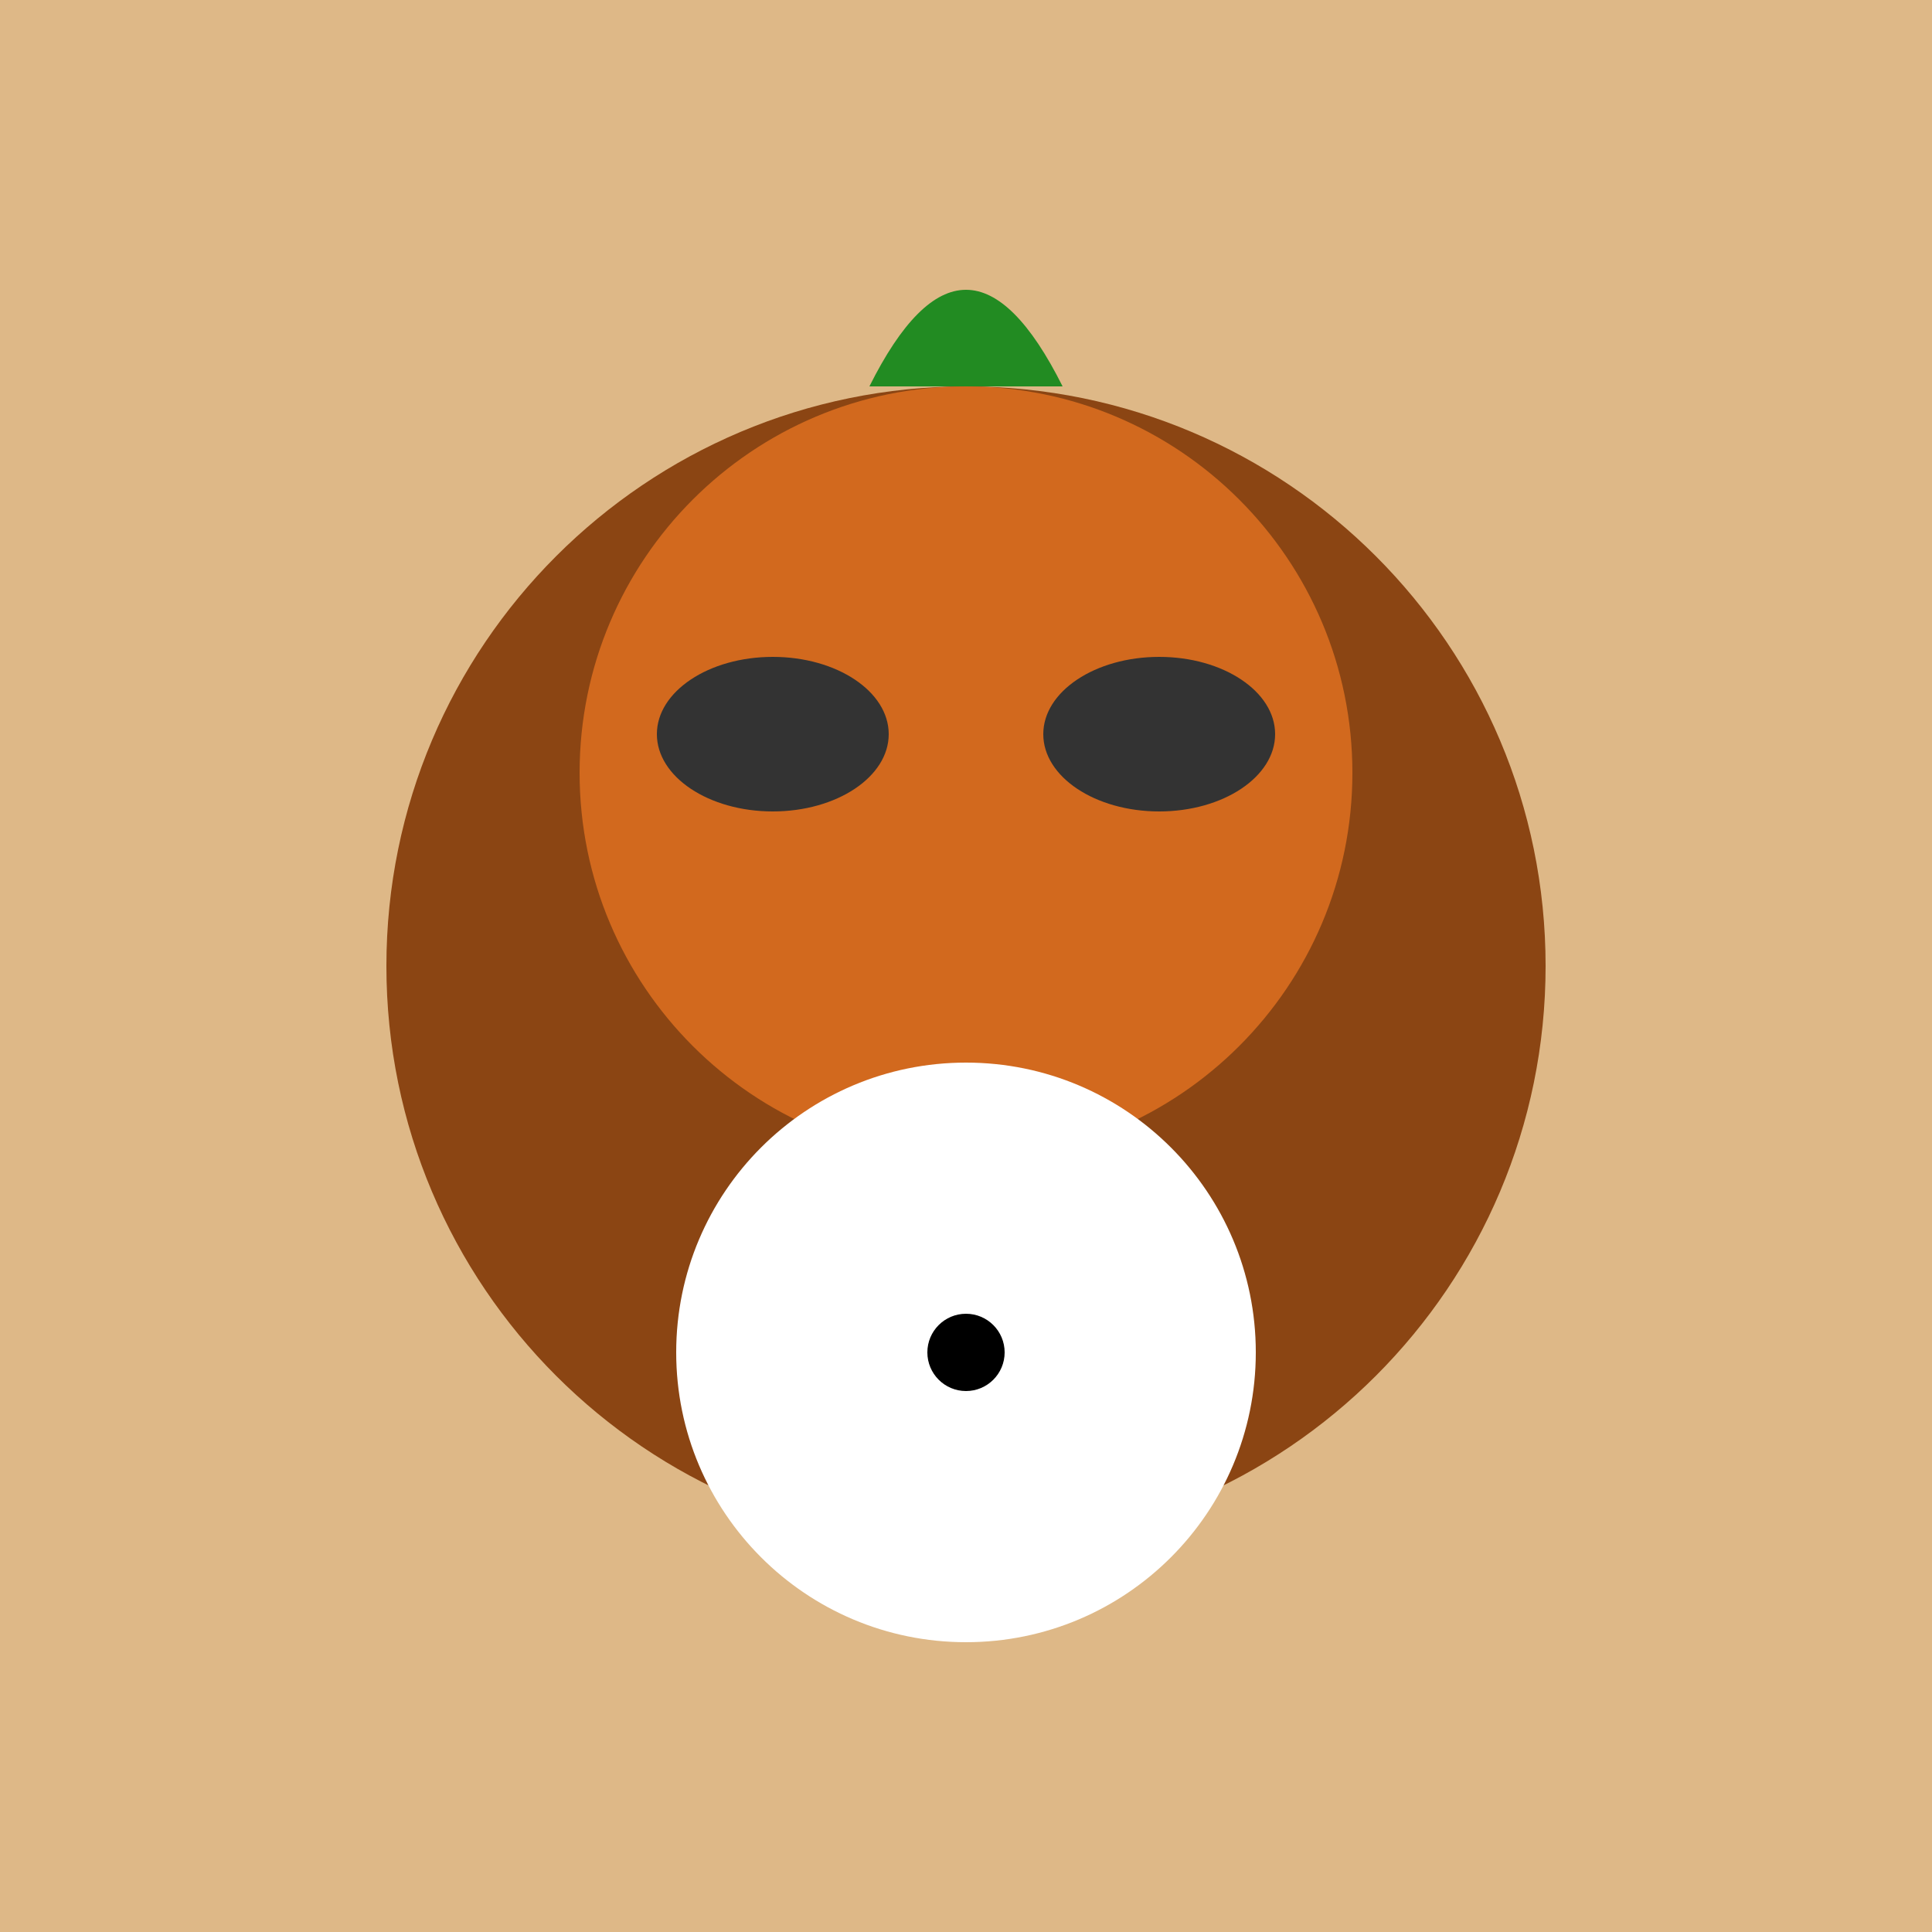
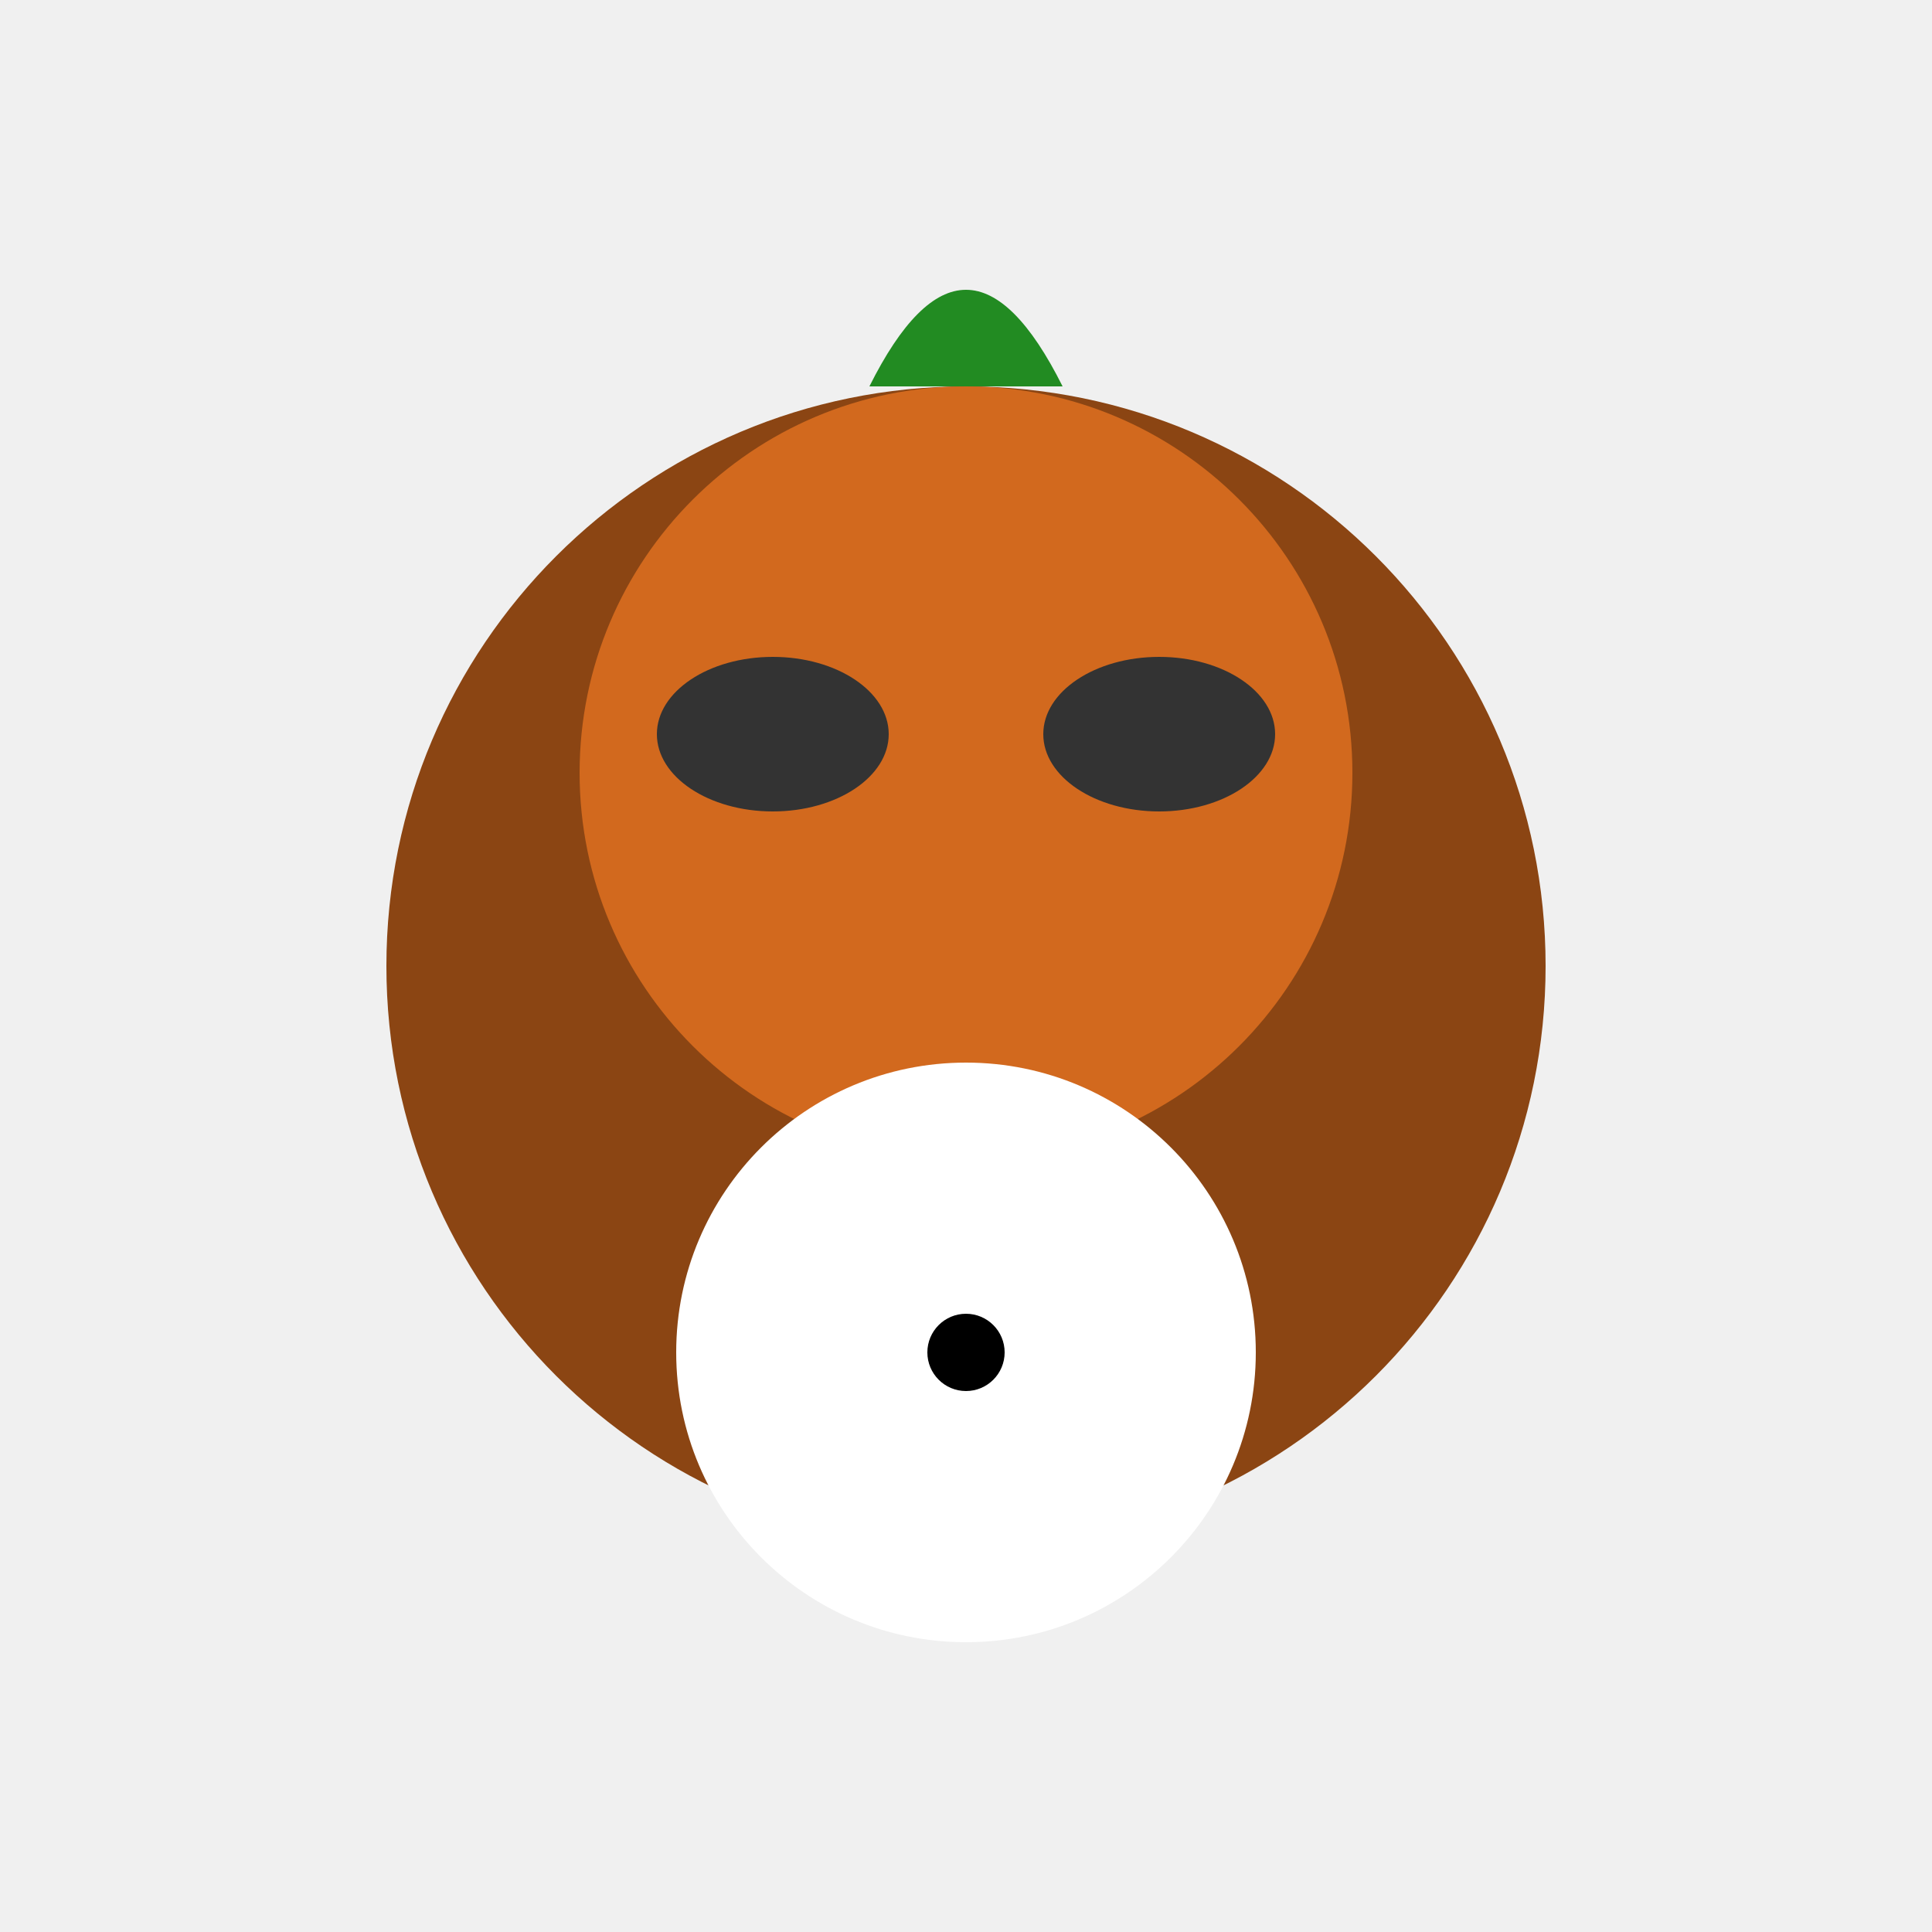
<svg xmlns="http://www.w3.org/2000/svg" viewBox="0 0 100 100">
-   <rect width="100" height="100" fill="#DEB887" />
  <circle cx="50" cy="50" r="30" fill="#8B4513" />
  <circle cx="50" cy="40" r="20" fill="#D2691E" />
  <ellipse cx="40" cy="38" rx="6" ry="4" fill="#333" />
  <ellipse cx="60" cy="38" rx="6" ry="4" fill="#333" />
  <circle cx="50" cy="70" r="15" fill="white" />
  <circle cx="50" cy="70" r="2" fill="black" />
  <path d="M45,20 Q50,10 55,20" fill="#228B22" />
</svg>
